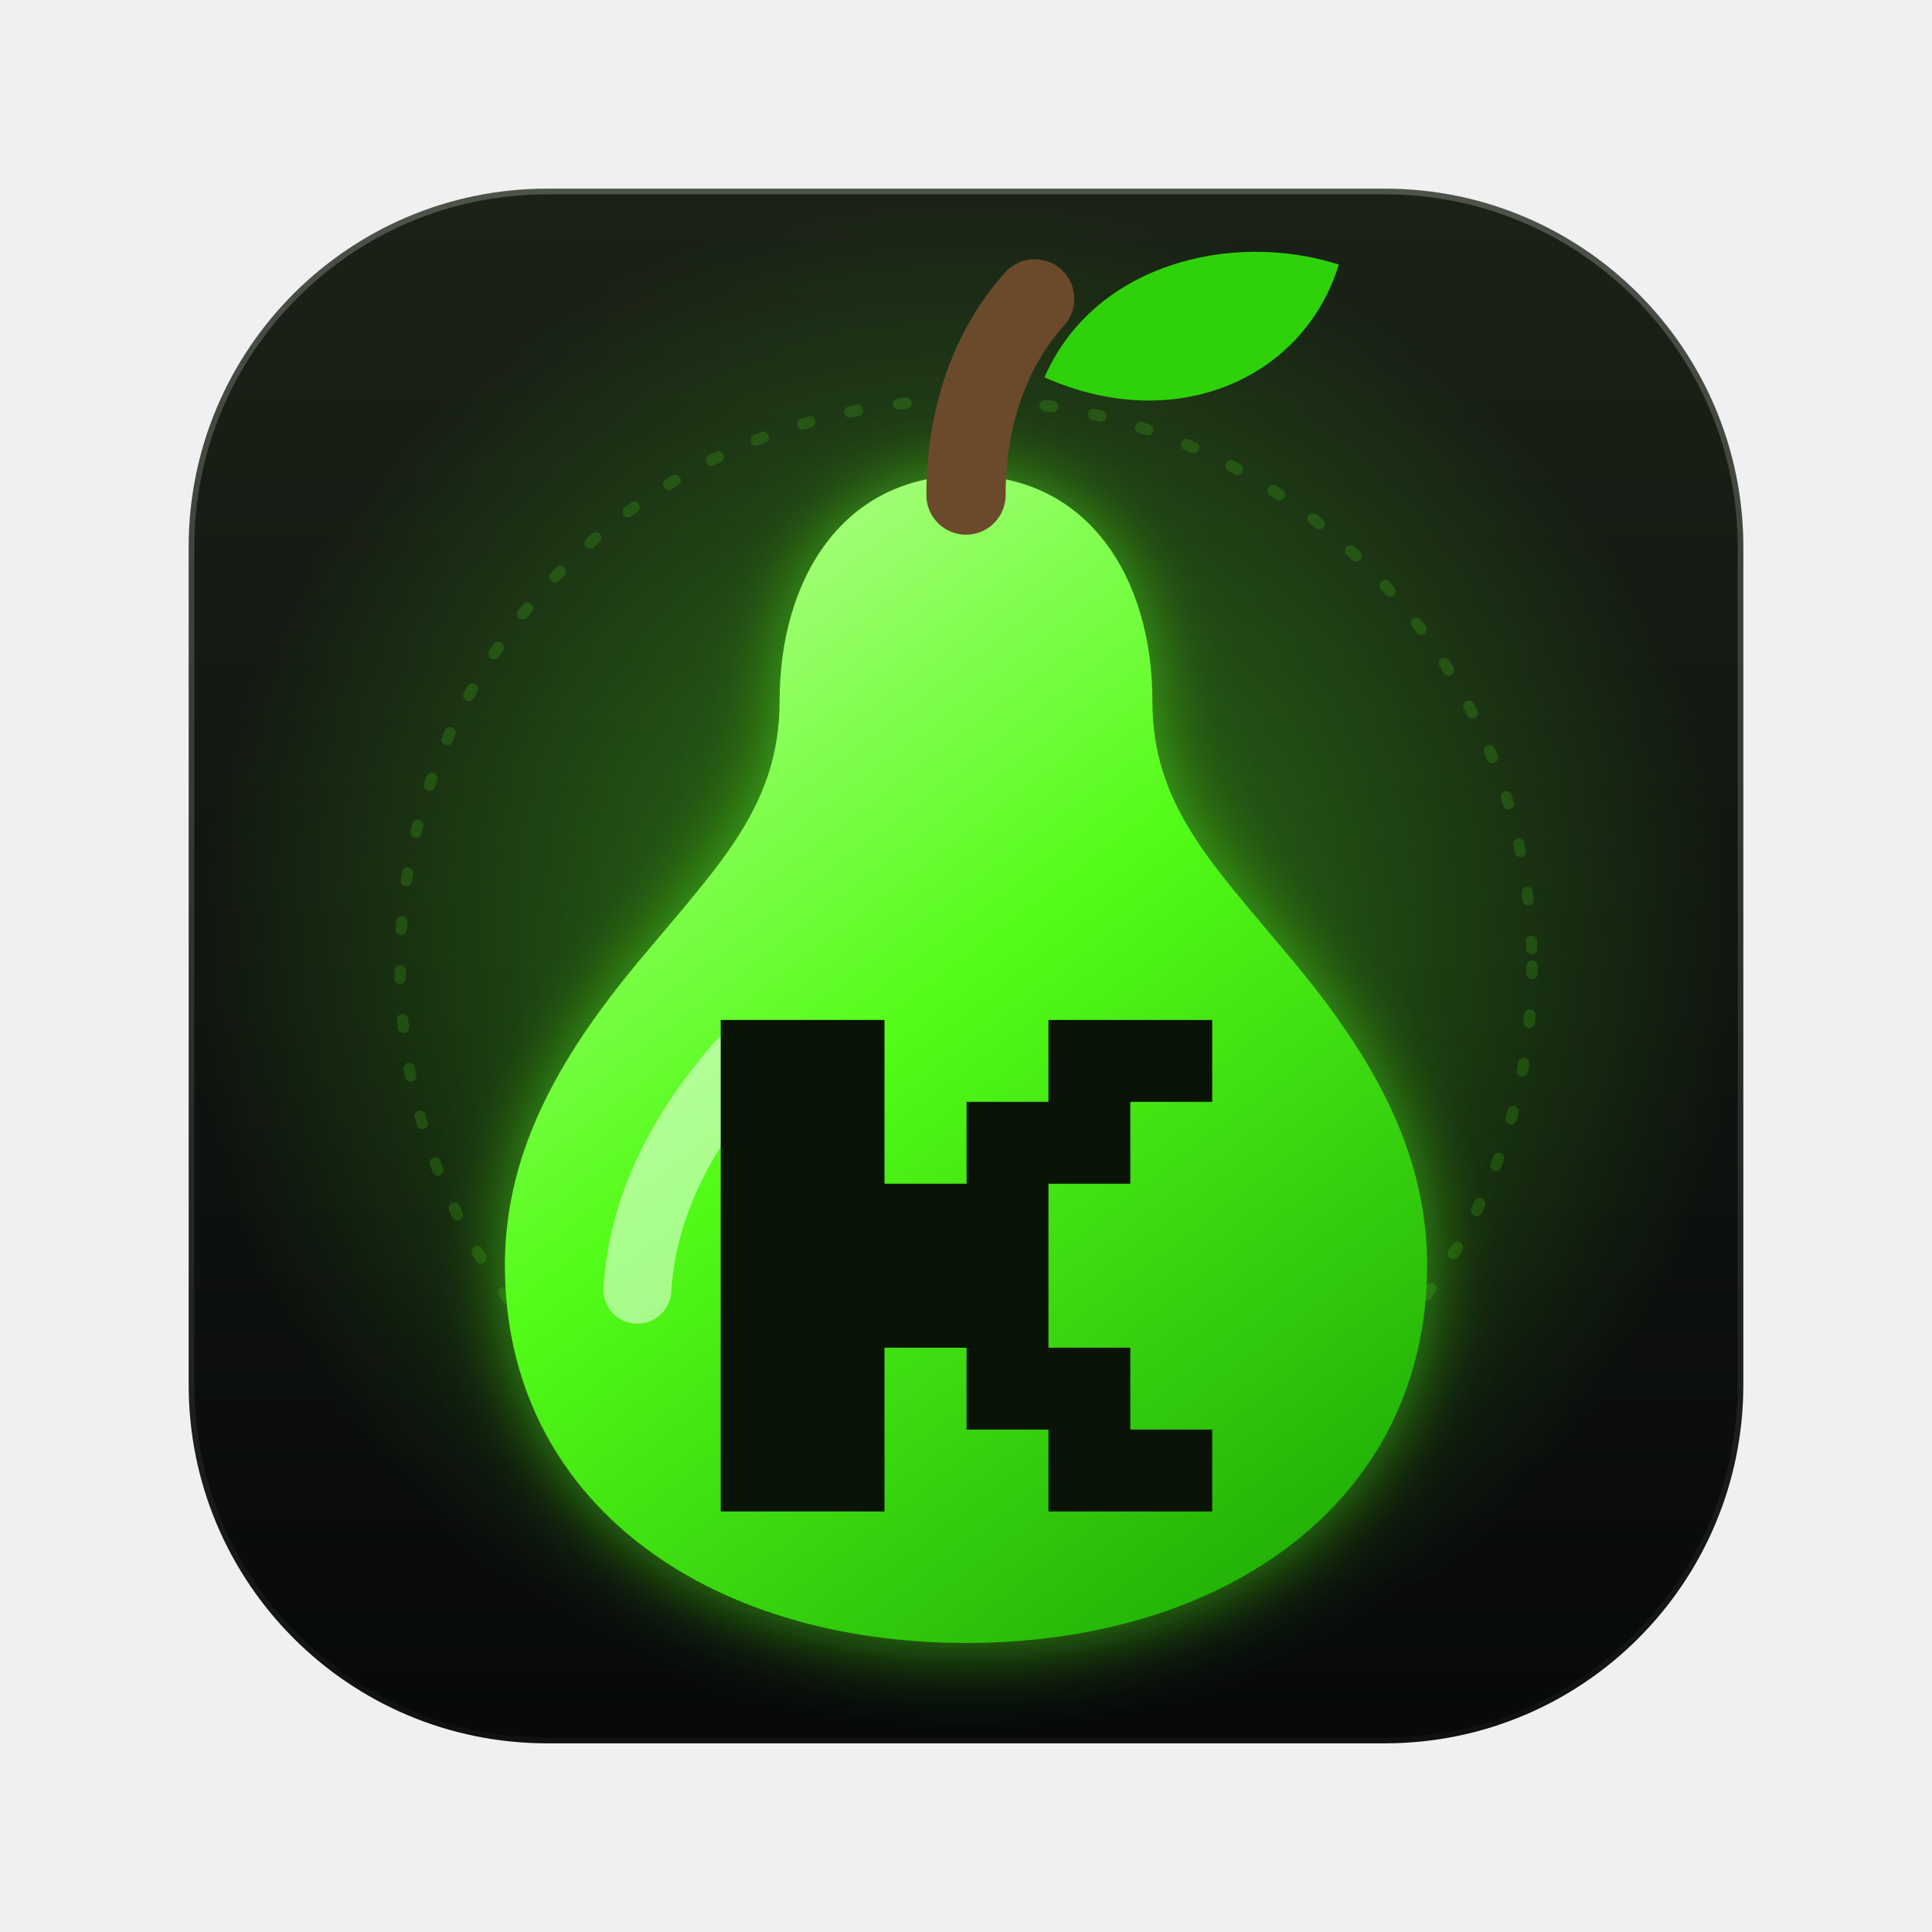
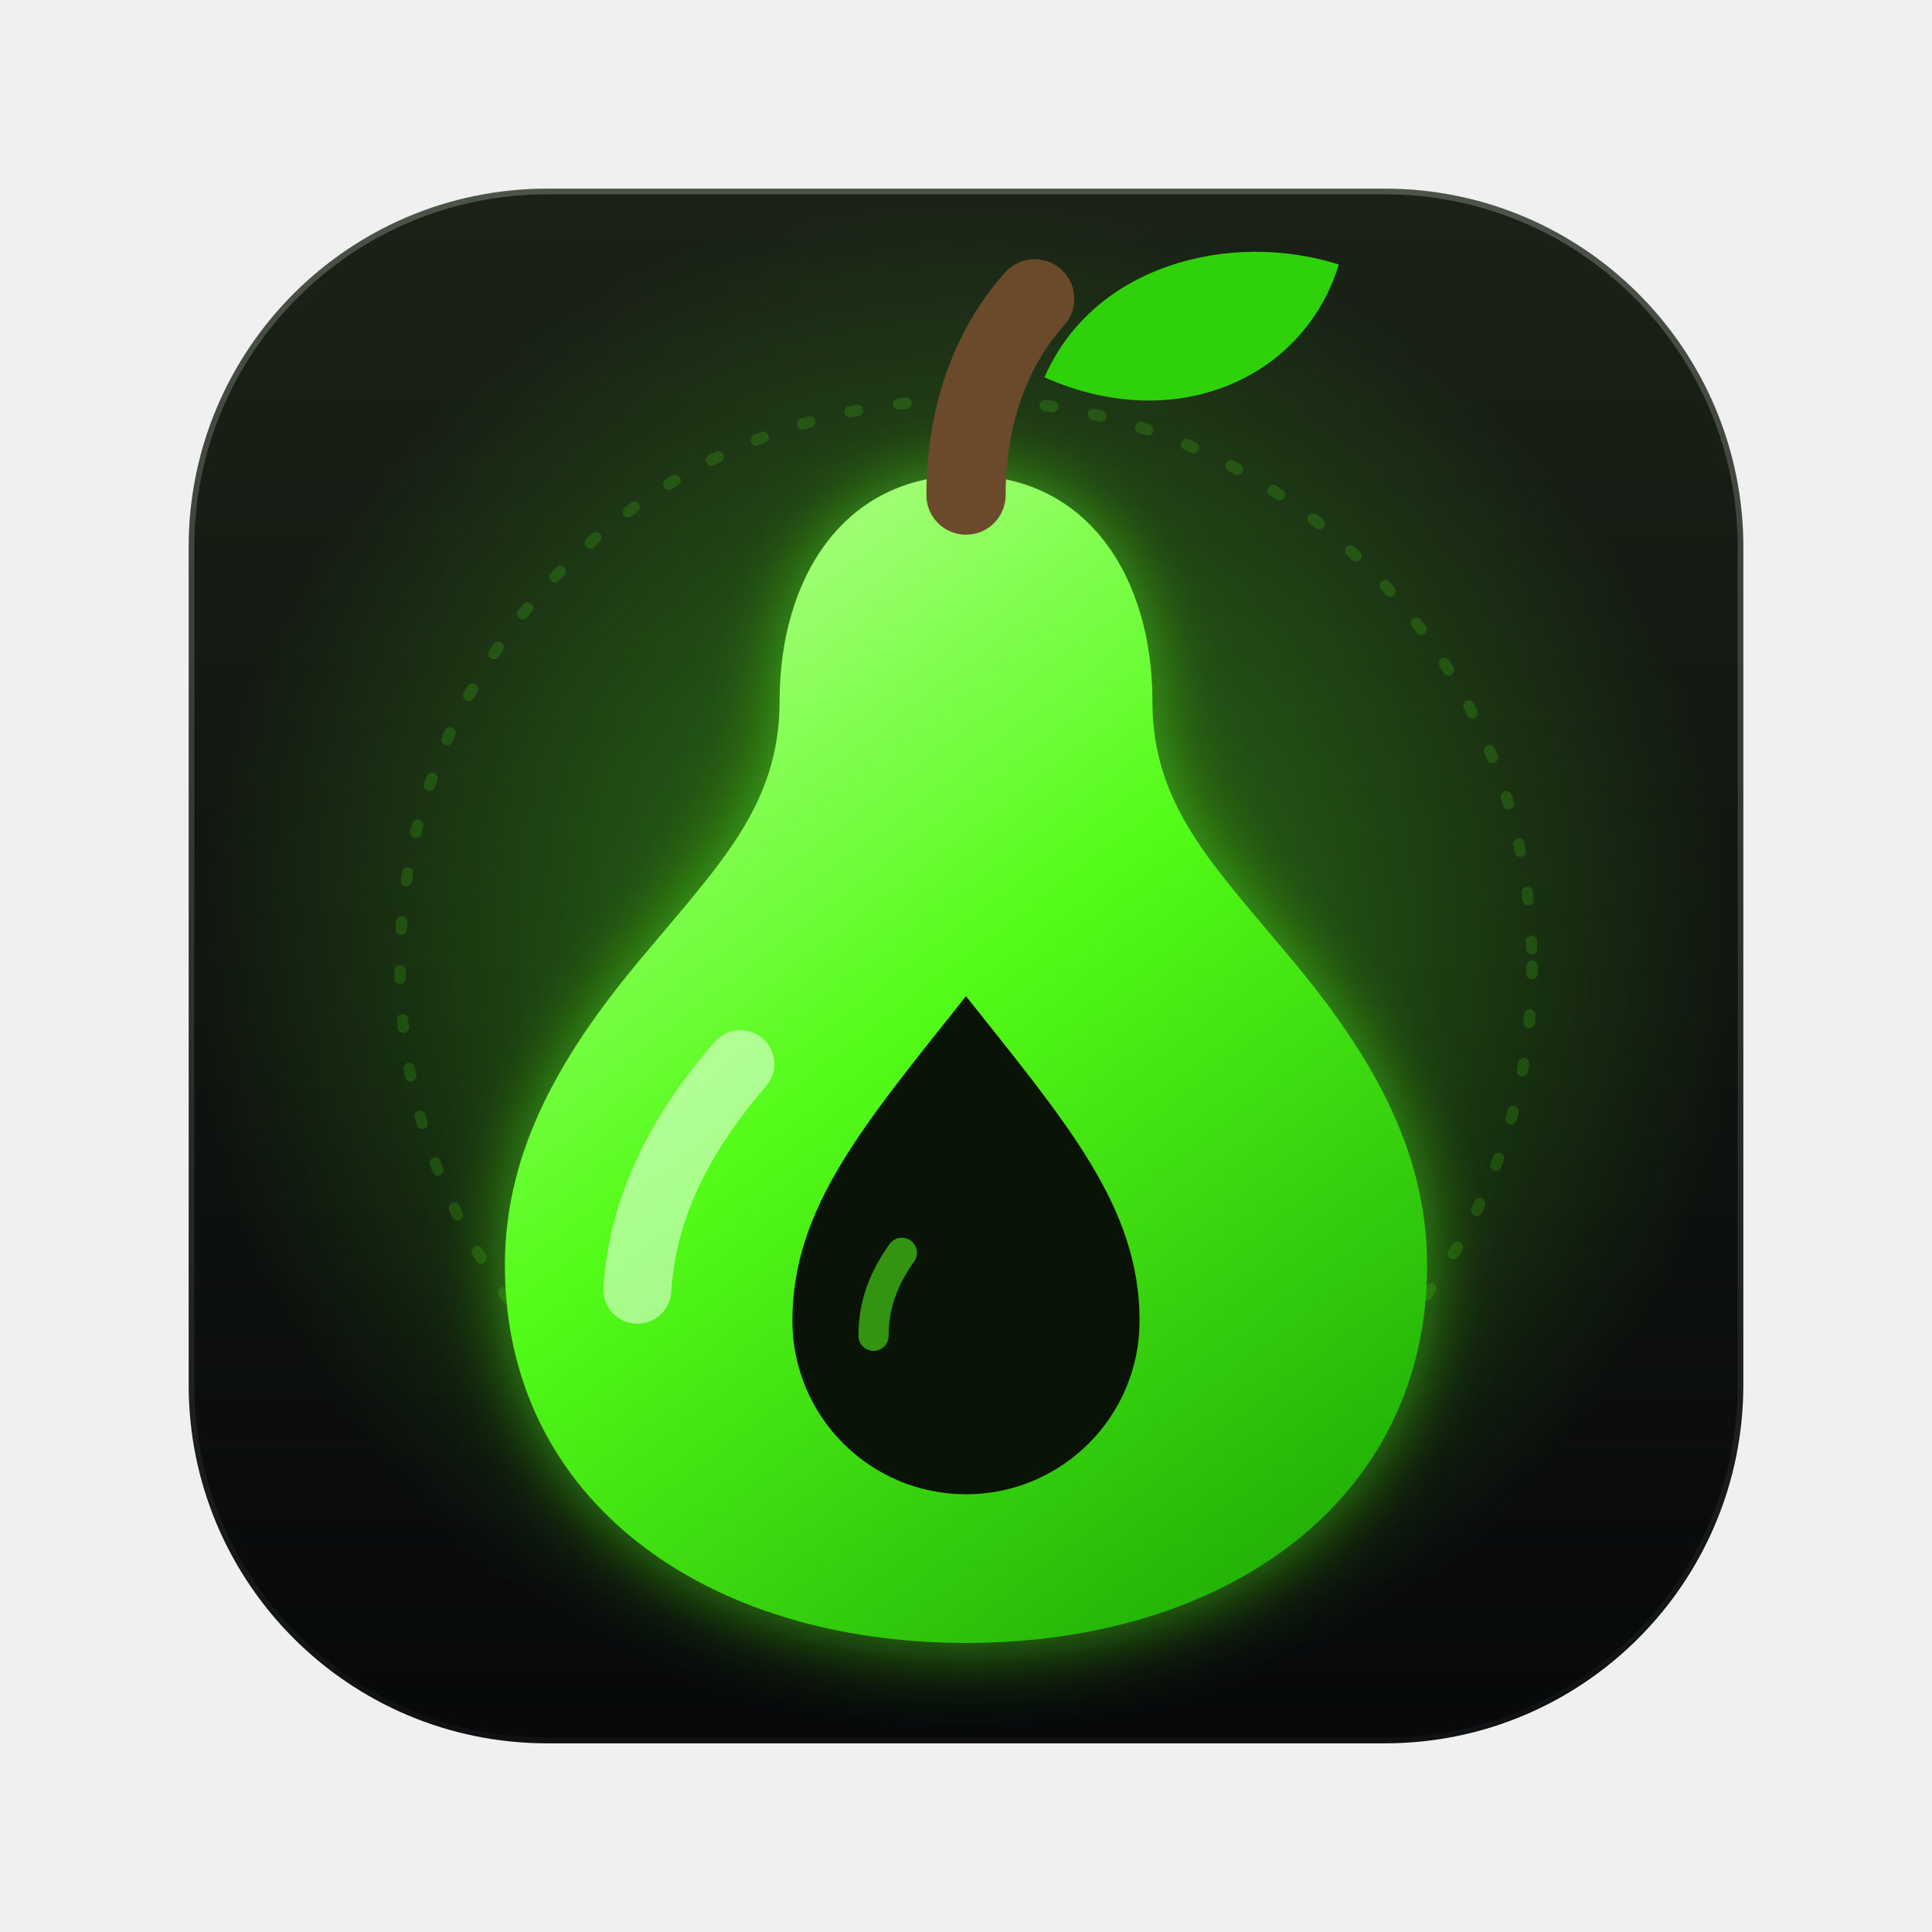
<svg xmlns="http://www.w3.org/2000/svg" width="1024" height="1024" viewBox="0 0 1024 1024">
  <defs>
    <linearGradient id="bg" x1="0" y1="0" x2="0" y2="1">
      <stop offset="0" stop-color="#1a2216" />
      <stop offset="1" stop-color="#07090a" />
    </linearGradient>
    <radialGradient id="glow" cx="0.5" cy="0.5" r="0.5">
      <stop offset="0" stop-color="#53fc18" stop-opacity="0.45" />
      <stop offset="1" stop-color="#53fc18" stop-opacity="0" />
    </radialGradient>
    <linearGradient id="drop" x1="0.2" y1="0" x2="0.8" y2="1">
      <stop offset="0" stop-color="#b6ff8f" />
      <stop offset="0.45" stop-color="#53fc18" />
      <stop offset="1" stop-color="#1fae06" />
    </linearGradient>
    <linearGradient id="shine" x1="0" y1="0" x2="0" y2="1">
      <stop offset="0" stop-color="#ffffff" stop-opacity="0.55" />
      <stop offset="1" stop-color="#ffffff" stop-opacity="0" />
    </linearGradient>
    <linearGradient id="rim" x1="0" y1="0" x2="0" y2="1">
      <stop offset="0" stop-color="#ffffff" stop-opacity="0.22" />
      <stop offset="1" stop-color="#ffffff" stop-opacity="0.03" />
    </linearGradient>
    <filter id="soft" x="-30%" y="-30%" width="160%" height="160%">
      <feGaussianBlur stdDeviation="18" />
    </filter>
  </defs>
  <rect x="100" y="100" width="824" height="824" rx="190" fill="url(#bg)" />
  <rect x="100" y="100" width="824" height="824" rx="190" fill="url(#glow)" />
  <rect x="101.5" y="101.5" width="821" height="821" rx="188.5" fill="none" stroke="url(#rim)" stroke-width="3" />
  <circle cx="512" cy="512" r="300" fill="none" stroke="#53fc18" stroke-opacity="0.16" stroke-width="6" stroke-dasharray="4 22" stroke-linecap="round" />
  <path d="M 512.0 252.0 C 447.0 252.0 413.2 306.6 413.2 371.6 C 413.2 426.2 382.0 457.4 343.0 504.2 C 298.8 556.2 267.6 608.2 267.6 670.6 C 267.6 795.4 374.2 870.8 512.0 870.8 C 649.8 870.8 756.4 795.4 756.4 670.6 C 756.4 608.2 725.2 556.2 681.0 504.2 C 642.0 457.4 610.8 426.2 610.8 371.6 C 610.8 306.6 577.0 252.0 512.0 252.0 Z" fill="#53fc18" opacity="0.55" filter="url(#soft)" />
  <path d="M 512.0 252.0 C 447.0 252.0 413.2 306.6 413.2 371.6 C 413.2 426.2 382.0 457.4 343.0 504.2 C 298.8 556.2 267.6 608.2 267.6 670.6 C 267.6 795.4 374.2 870.8 512.0 870.8 C 649.8 870.8 756.4 795.4 756.4 670.6 C 756.4 608.2 725.2 556.2 681.0 504.2 C 642.0 457.4 610.8 426.2 610.8 371.6 C 610.8 306.6 577.0 252.0 512.0 252.0 Z" fill="url(#drop)" />
  <path d="M 512.0 262.4 C 512.0 220.8 525.0 184.4 548.4 158.4" stroke="#6b4a2b" stroke-width="42" stroke-linecap="round" fill="none" />
  <path d="M 553.6 200.0 C 579.6 140.2 652.4 122.0 709.6 140.2 C 691.4 200.0 623.8 231.2 553.6 200.0 Z" fill="#2fd10a" />
  <path d="M 392.4 564.0 C 358.6 603.0 340.4 642.0 337.8 683.6" stroke="#ffffff" stroke-opacity="0.5" stroke-width="36" stroke-linecap="round" fill="none" />
-   <path d="M382.0 540.6L468.8 540.6L468.8 627.4L512.3 627.4L512.3 584.0L555.7 584.0L555.7 540.6L642.5 540.6L642.5 584.0L599.1 584.0L599.1 627.4L555.7 627.4L555.7 714.3L599.1 714.3L599.1 757.7L642.5 757.7L642.5 801.1L555.7 801.1L555.7 757.7L512.3 757.7L512.3 714.3L468.8 714.3L468.8 801.1L382.0 801.1Z" fill="#0a1406" />
+   <path d="M512 528C566 596 604 640 604 700a92 92 0 0 1-184 0C420 640 458 596 512 528Z" fill="#0a1406" />
+   <path d="M478 664c-10 14-15 28-15 44" stroke="#53fc18" stroke-opacity=".55" stroke-width="16" stroke-linecap="round" fill="none" />
</svg>
